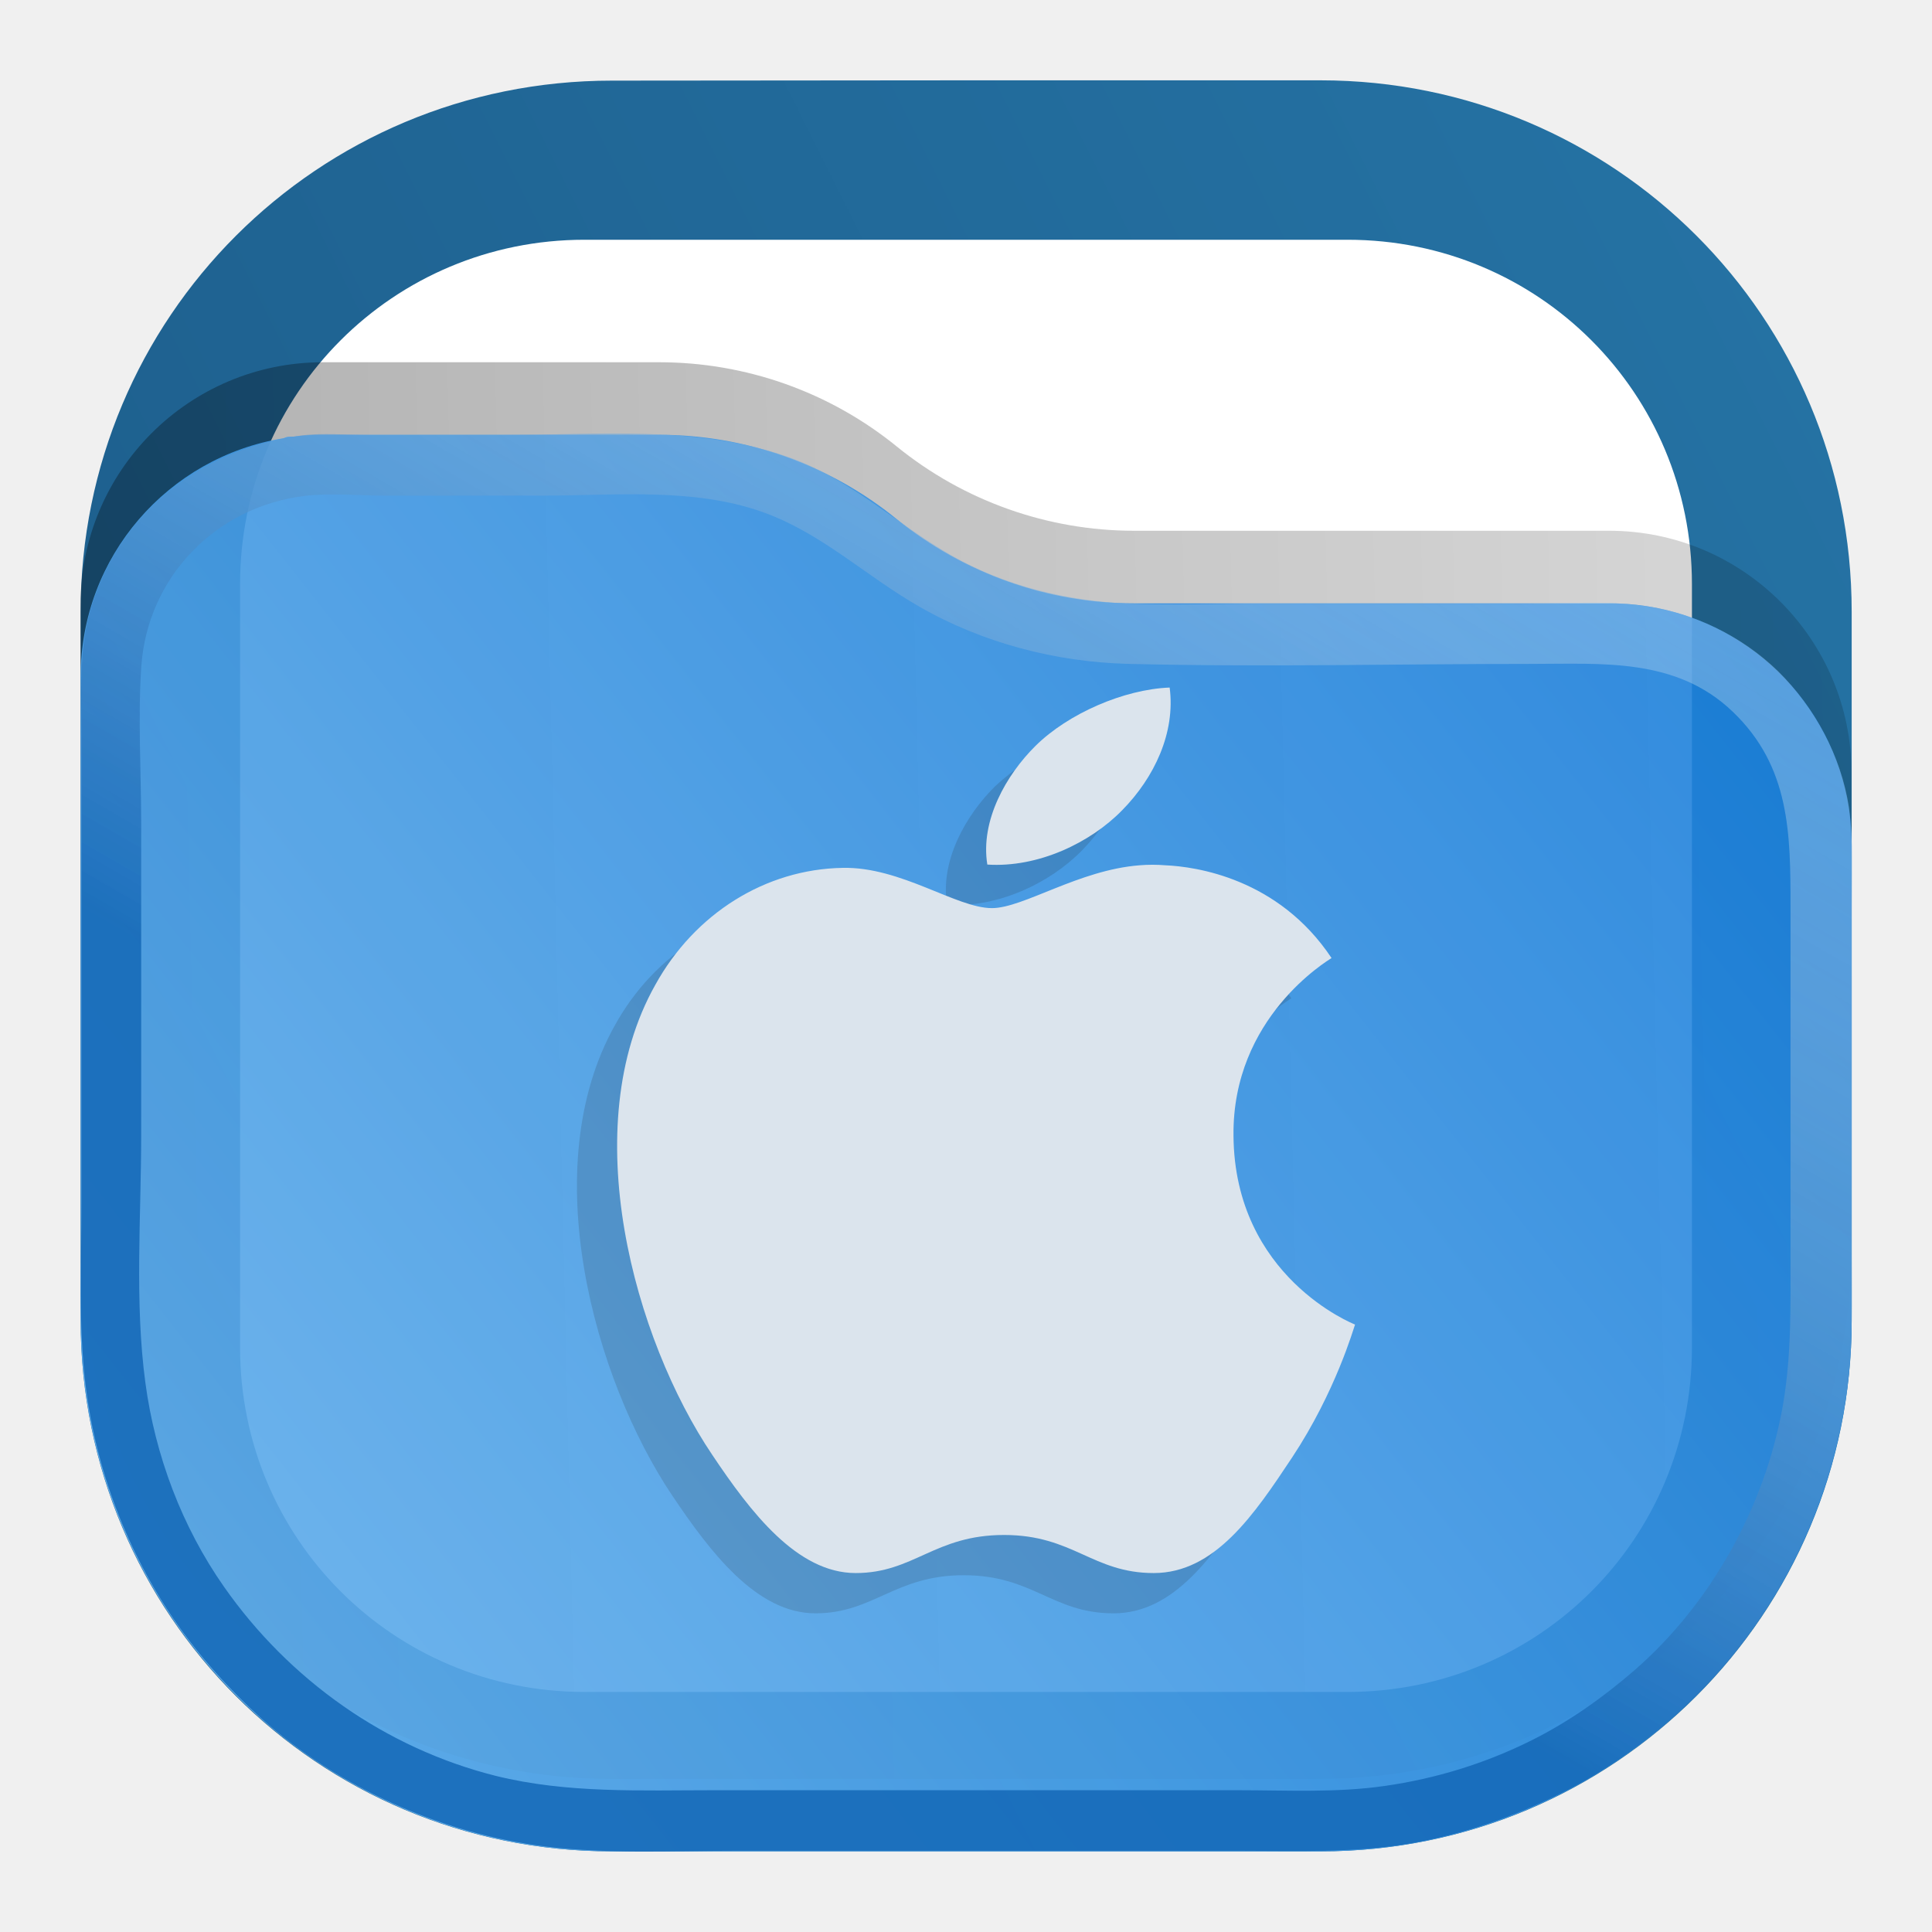
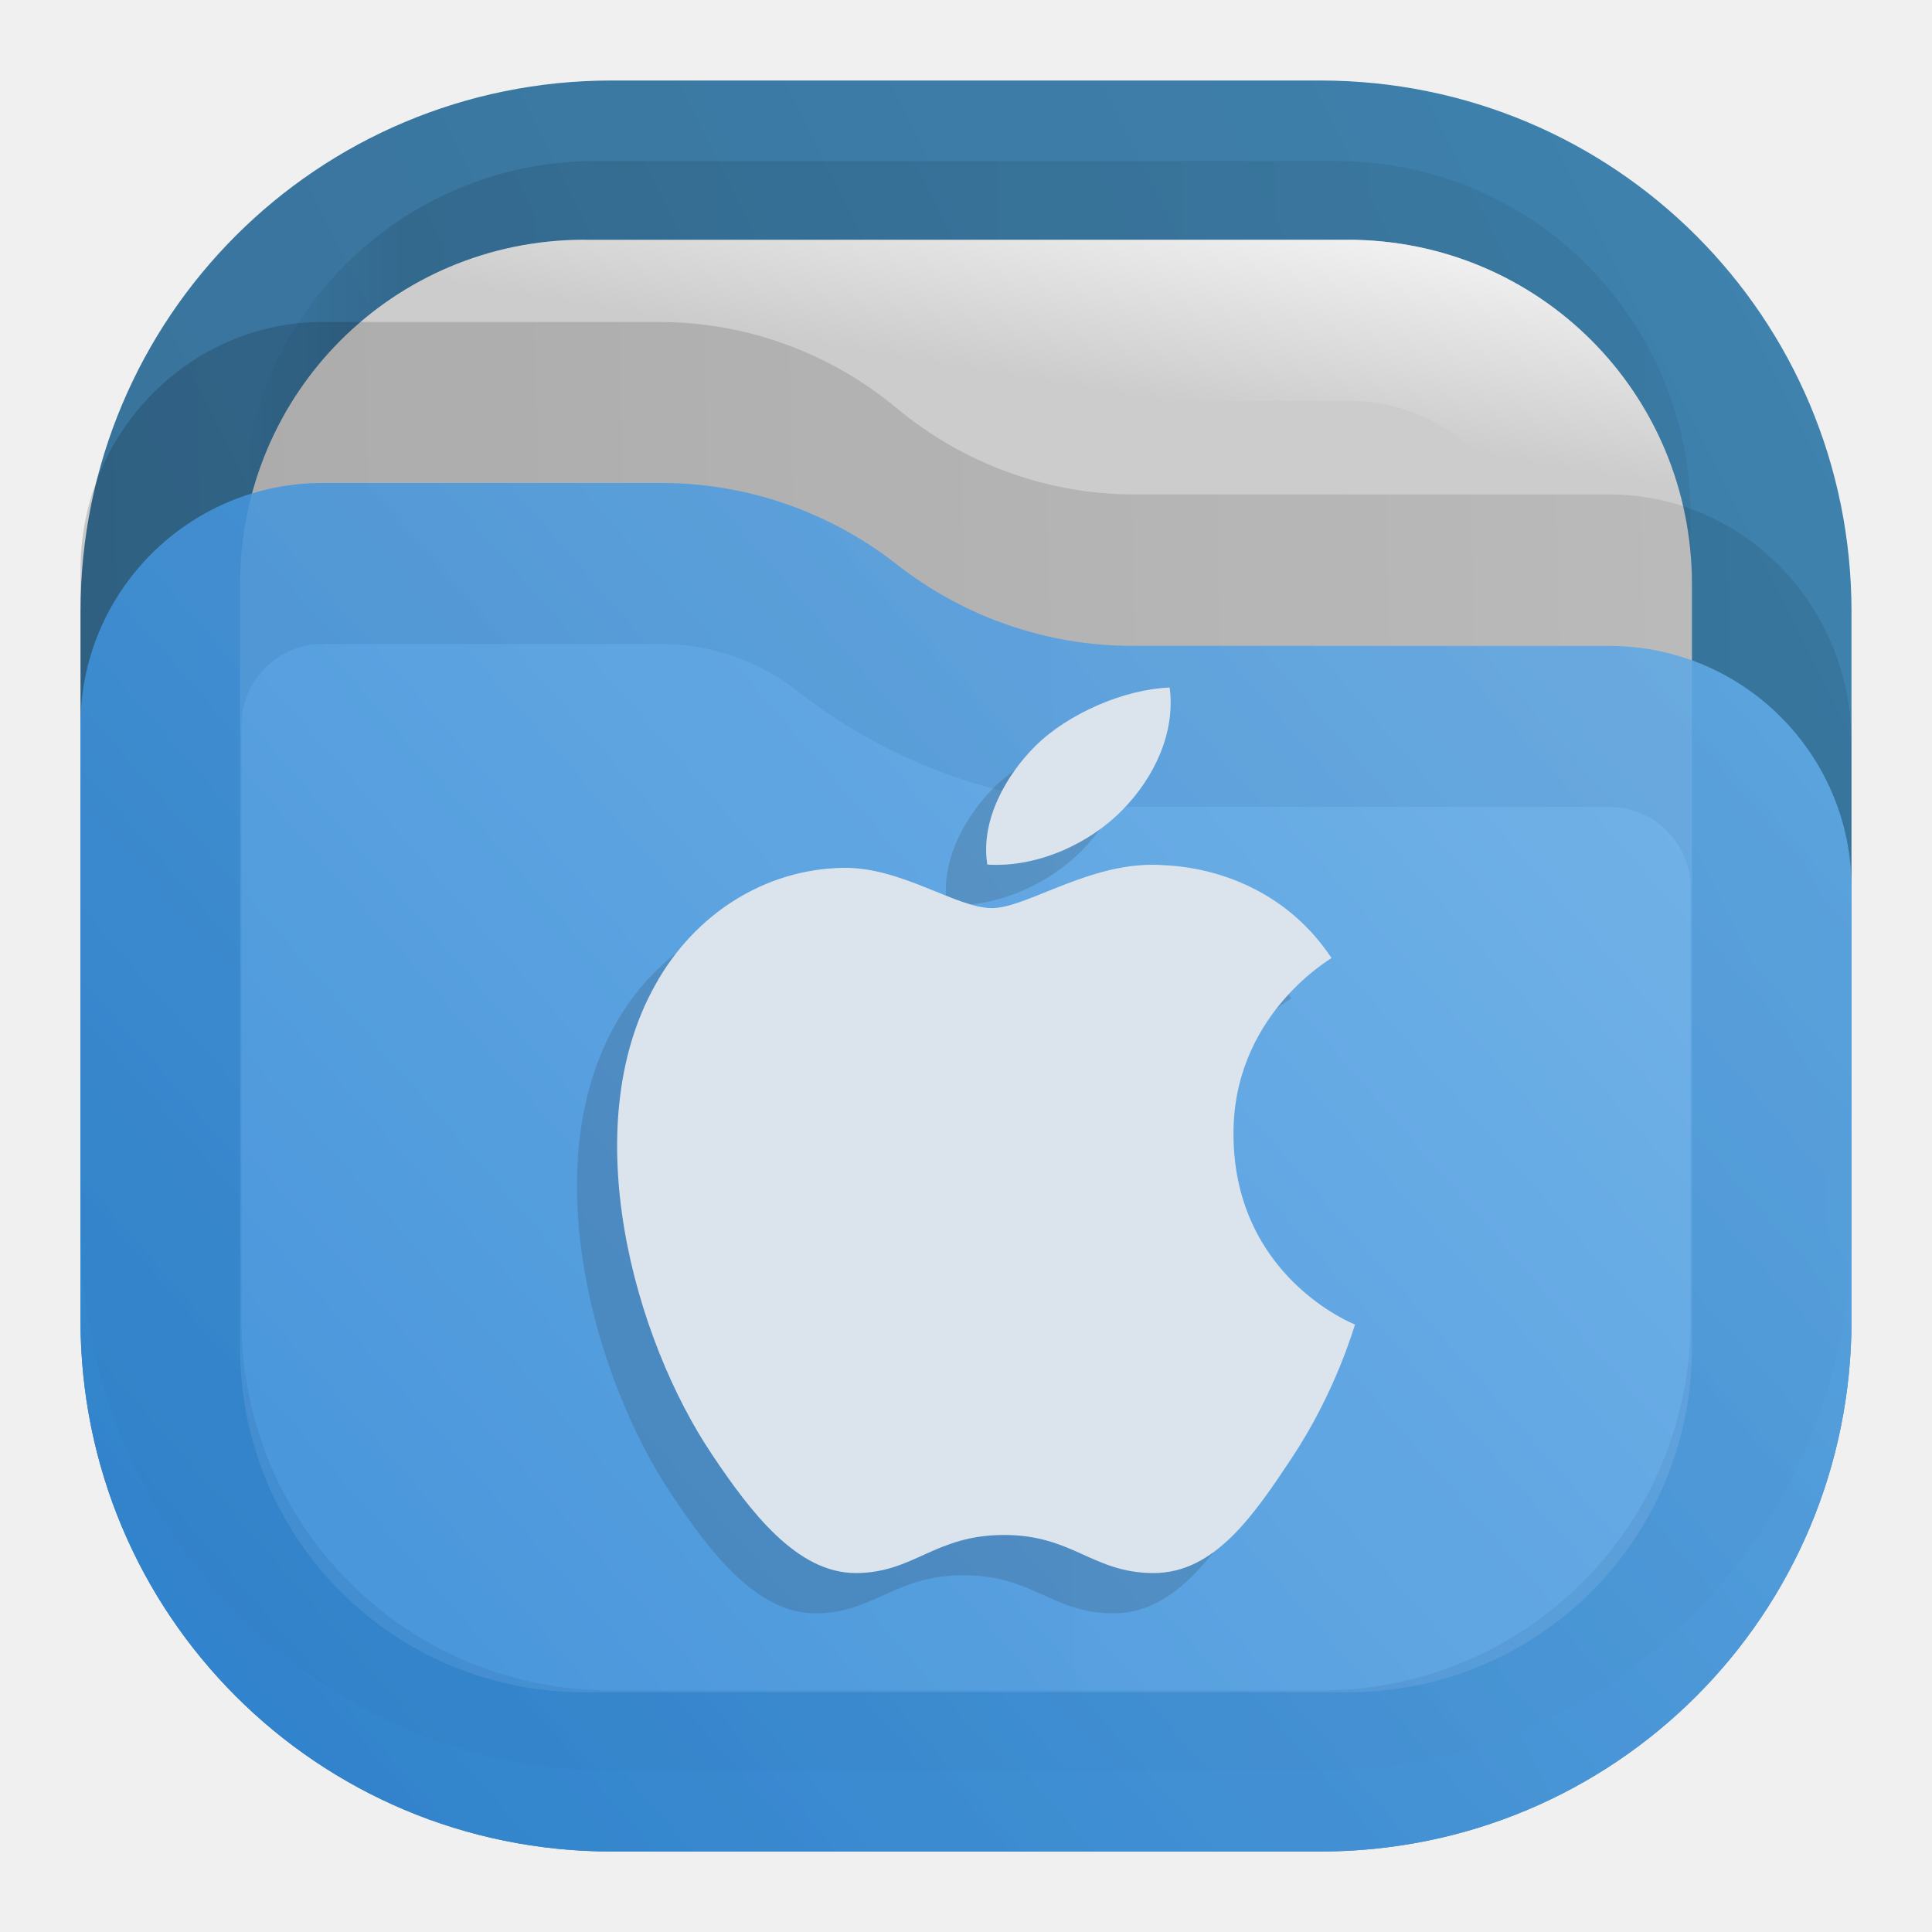
- <svg xmlns="http://www.w3.org/2000/svg" xmlns:xlink="http://www.w3.org/1999/xlink" xml:space="preserve" width="24" height="24" fill="none" version="1.1" id="svg11">
+ <svg xmlns="http://www.w3.org/2000/svg" xml:space="preserve" width="24" height="24" fill="none" version="1.1" id="svg11">
  <defs id="defs9">
    <linearGradient id="a" x1="23" x2="1" y1="1" y2="12" gradientUnits="userSpaceOnUse">
      <stop stop-color="#E3C880" id="stop4" />
      <stop offset="1" stop-color="#6F5C38" id="stop5" />
    </linearGradient>
    <linearGradient id="b" x1="23" x2="1.012" y1="9" y2="9.521" gradientUnits="userSpaceOnUse">
      <stop stop-opacity=".5" id="stop6" />
      <stop offset="1" id="stop7" />
    </linearGradient>
    <linearGradient id="c" x1="23" x2="1.429" y1="5.4" y2="23.511" gradientUnits="userSpaceOnUse">
      <stop stop-color="#FFE795" id="stop8" />
      <stop offset="1" stop-color="#7A653E" id="stop9" />
    </linearGradient>
    <clipPath id="d" clipPathUnits="userSpaceOnUse">
      <path d="M0 0h19v19H0Z" id="path9" />
    </clipPath>
    <linearGradient x1="23" y1="1" x2="1" y2="12" gradientUnits="userSpaceOnUse" gradientTransform="scale(0.75)" spreadMethod="pad" id="linearGradient2">
      <stop style="stop-opacity:1;stop-color:#2675a7" offset="0" id="stop1-9" />
      <stop style="stop-opacity:1;stop-color:#1d5e8c" offset="1" id="stop2-8" />
    </linearGradient>
    <linearGradient x1="21" y1="4" x2="3" y2="4" gradientUnits="userSpaceOnUse" gradientTransform="scale(0.75)" spreadMethod="pad" id="linearGradient8">
      <stop style="stop-opacity:0.438;stop-color:#000000" offset="0" id="stop6-2" />
      <stop style="stop-opacity:0.875;stop-color:#000000" offset="0.89" id="stop7-6" />
      <stop style="stop-opacity:0;stop-color:#000000" offset="1" id="stop8-7" />
    </linearGradient>
    <clipPath clipPathUnits="userSpaceOnUse" id="clipPath8-6">
      <path d="M 0,0 H 19 V 19 H 0 Z" id="path8-4" />
    </clipPath>
    <mask maskUnits="userSpaceOnUse" x="0" y="0" width="1" height="1" id="mask10-2">
      <path id="path11-2" d="M 0,0 H 18 V 18 H 0 Z" style="fill:url(#linearGradient12);fill-opacity:1;fill-rule:nonzero;stroke:none" transform="scale(1.333333)" clip-path="url(#clipPath12-1)" />
    </mask>
    <linearGradient x1="12" y1="3" x2="11.5" y2="8" gradientUnits="userSpaceOnUse" gradientTransform="matrix(0.75,0,0,-0.75,0,18)" spreadMethod="pad" id="linearGradient12">
      <stop style="stop-opacity:1;stop-color:#ffffff" offset="0" id="stop11-5" />
      <stop style="stop-opacity:0;stop-color:#ffffff" offset="1" id="stop12-9" />
    </linearGradient>
    <clipPath clipPathUnits="userSpaceOnUse" id="clipPath12-1">
      <path d="M 1,1 H 17 V 17 H 1 Z" id="path12-8" />
    </clipPath>
    <linearGradient x1="12" y1="3" x2="11.5" y2="8" gradientUnits="userSpaceOnUse" gradientTransform="matrix(0.75,0,0,-0.75,0,18)" spreadMethod="pad" id="linearGradient14">
      <stop style="stop-opacity:1;stop-color:#ffffff" offset="0" id="stop13-3" />
      <stop style="stop-opacity:1;stop-color:#cccccc" offset="1" id="stop14-9" />
    </linearGradient>
    <clipPath clipPathUnits="userSpaceOnUse" id="clipPath14-1">
      <path d="M 1,1 H 17 V 17 H 1 Z" id="path14-3" />
    </clipPath>
    <linearGradient x1="23" y1="9" x2="1.012" y2="9.521" gradientUnits="userSpaceOnUse" gradientTransform="scale(0.75)" spreadMethod="pad" id="linearGradient18">
      <stop style="stop-opacity:0.438;stop-color:#000000" offset="0" id="stop17-9" />
      <stop style="stop-opacity:0.875;stop-color:#000000" offset="1" id="stop18-7" />
    </linearGradient>
    <clipPath clipPathUnits="userSpaceOnUse" id="clipPath18-4">
      <path d="M 0,0 H 19 V 19 H 0 Z" id="path18-4" />
    </clipPath>
    <linearGradient x1="23" y1="5.4" x2="1.429" y2="23.512" gradientUnits="userSpaceOnUse" gradientTransform="scale(0.75)" spreadMethod="pad" id="linearGradient20">
      <stop style="stop-opacity:1;stop-color:#64b4f4" offset="0" id="stop19-9" />
      <stop style="stop-opacity:1;stop-color:#127bdc" offset="1" id="stop20-7" />
    </linearGradient>
    <linearGradient id="l" x1="15" x2="5.5" y1="5.5" y2="19.5" gradientUnits="userSpaceOnUse">
      <stop offset="0" stop-color="#85F8FF" style="stop-color:#f2f2f2;stop-opacity:1" id="stop10" />
      <stop offset="1" stop-color="#105BF6" style="stop-color:#11599c;stop-opacity:1" id="stop11" />
    </linearGradient>
-     <linearGradient xlink:href="#linearGradient8" id="linearGradient28" gradientUnits="userSpaceOnUse" gradientTransform="scale(0.75)" x1="21" y1="4" x2="3" y2="4" spreadMethod="pad" />
    <clipPath clipPathUnits="userSpaceOnUse" id="clipPath8-6-2">
      <path d="M 0,0 H 19 V 19 H 0 Z" id="path8-4-7" />
    </clipPath>
-     <linearGradient xlink:href="#linearGradient2" id="linearGradient17" gradientUnits="userSpaceOnUse" gradientTransform="matrix(0.2901365,0,0,0.290233,-0.3066398,-0.4236326)" x1="23" y1="1" x2="1" y2="12" spreadMethod="pad" />
-     <linearGradient xlink:href="#linearGradient13" id="linearGradient10" gradientUnits="userSpaceOnUse" gradientTransform="scale(0.75)" x1="23" y1="9" x2="1.012" y2="9.521" spreadMethod="pad" />
    <linearGradient x1="23" y1="9" x2="1.012" y2="9.521" gradientUnits="userSpaceOnUse" gradientTransform="scale(0.75)" spreadMethod="pad" id="linearGradient13">
      <stop style="stop-opacity:0.438;stop-color:#000000" offset="0" id="stop12" />
      <stop style="stop-color:#000000;stop-opacity:0.875;" offset="1" id="stop13" />
    </linearGradient>
    <clipPath clipPathUnits="userSpaceOnUse" id="clipPath18-4-3">
      <path d="M 0,0 H 19 V 19 H 0 Z" id="path18-4-6" />
    </clipPath>
-     <linearGradient xlink:href="#linearGradient15" id="linearGradient31" gradientUnits="userSpaceOnUse" gradientTransform="matrix(0.2645833,0,0,0.2645833,3.3333333e-7,-1.7119e-4)" x1="22.793" y1="5.679" x2="3.271" y2="21.067" spreadMethod="pad" />
    <linearGradient x1="23" y1="5.4" x2="1.429" y2="23.512" gradientUnits="userSpaceOnUse" gradientTransform="scale(0.75)" spreadMethod="pad" id="linearGradient15">
      <stop style="stop-color:#127bdc;stop-opacity:1;" offset="0" id="stop14" />
      <stop style="stop-color:#64b4f4;stop-opacity:1;" offset="1" id="stop15" />
    </linearGradient>
-     <linearGradient xlink:href="#linearGradient23" id="linearGradient24" x1="14.28" y1="4.978" x2="16.035" y2="1.938" gradientUnits="userSpaceOnUse" gradientTransform="translate(-10.58333)" />
-     <linearGradient id="linearGradient23">
-       <stop style="stop-color:#1468b7;stop-opacity:0.988;" offset="0" id="stop23" />
-       <stop style="stop-color:#add1ef;stop-opacity:0.48;" offset="1" id="stop24" />
+     <linearGradient id="paint0_linear_0_1" x1="24.062" y1="-0.504" x2="-0.066" y2="11.556" gradientUnits="userSpaceOnUse">
+       <stop stop-color="#2675A7" id="stop6-4" />
+       <stop offset="1" stop-color="#1D5E8C" id="stop7-62" />
+     </linearGradient>
+     <linearGradient id="paint1_linear_0_1" x1="21" y1="3.75" x2="3" y2="3.75" gradientUnits="userSpaceOnUse">
+       <stop stop-opacity="0.5" id="stop8-8" />
+       <stop offset="0.89" id="stop9-9" />
+       <stop offset="1" stop-opacity="0" id="stop10-6" />
+     </linearGradient>
+     <linearGradient id="paint2_linear_0_1" x1="21" y1="3" x2="20.5" y2="6" gradientUnits="userSpaceOnUse">
+       <stop stop-color="#FAFAFA" id="stop11-0" />
+       <stop offset="1" stop-color="#FAFAFA" stop-opacity="0" id="stop12-7" />
+     </linearGradient>
+     <linearGradient id="paint3_linear_0_1" x1="23" y1="8.603" x2="1.011" y2="9.112" gradientUnits="userSpaceOnUse">
+       <stop stop-opacity="0.438" id="stop13-0" />
+       <stop offset="1" stop-opacity="0.875" id="stop14-1" />
+     </linearGradient>
+     <linearGradient id="paint4_linear_0_1" x1="1" y1="23" x2="21.931" y2="4.773" gradientUnits="userSpaceOnUse">
+       <stop stop-color="#318CDE" id="stop15-0" />
+       <stop offset="1" stop-color="#70B7F1" id="stop16" />
+     </linearGradient>
+     <linearGradient id="paint5_linear_0_1" x1="1" y1="22.956" x2="21.934" y2="4.773" gradientUnits="userSpaceOnUse">
+       <stop stop-color="#1E71BD" id="stop17" />
+       <stop offset="1" stop-color="#559CD9" id="stop18" />
    </linearGradient>
  </defs>
-   <g id="g24" transform="scale(3.779528)">
-     <path d="m 5.551,1.688 h 6.898 c 1.828,0 3.301,1.472 3.301,3.3 v 6.899 c 0,1.828 -1.473,3.301 -3.301,3.301 H 5.551 C 3.723,15.188 2.25,13.715 2.25,11.887 V 4.988 c 0,-1.828 1.473,-3.3 3.301,-3.3 z" transform="matrix(0.3527778,0,0,0.3527778,3.6666667e-7,-2.18e-5)" style="fill:url(#linearGradient28);stroke:none" opacity="0.125" clip-path="url(#clipPath8-6-2)" id="path9-5" />
-     <path id="path17" style="fill:url(#linearGradient17);stroke:none;stroke-width:0.353" d="m 2.011,0.265 c -0.967,0 -1.746,0.778 -1.746,1.746 V 4.339 c 0,0.967 0.779,1.746 1.746,1.746 h 2.329 c 0.967,0 1.746,-0.779 1.746,-1.746 V 2.01 c 0,-0.967 -0.779,-1.746 -1.746,-1.746 h -1.164 z" />
-     <path id="path40" d="m 1.921,0.788 h 2.508 c 0.628,0 1.132,0.504 1.132,1.132 v 2.509 c 0,0.628 -0.504,1.132 -1.132,1.132 h -2.508 c -0.628,0 -1.132,-0.504 -1.132,-1.132 V 1.92 c 0,-0.628 0.504,-1.132 1.132,-1.132 z" style="fill:#ffffff;fill-opacity:1;fill-rule:nonzero;stroke:none;stroke-width:0.353" />
-     <path d="m 0.75,5.633 c 0,-1.246 1.012,-2.258 2.258,-2.258 h 3.133 c 0.808,0 1.589,0.277 2.214,0.785 0.625,0.508 1.407,0.785 2.211,0.785 h 4.426 c 1.246,0 2.258,1.012 2.258,2.258 v 4.422 c 0,2.734 -2.215,4.949 -4.949,4.949 H 5.699 c -2.734,0 -4.949,-2.215 -4.949,-4.949 z" transform="matrix(0.3527778,0,0,0.3527778,3.6666667e-7,-2.18e-5)" style="opacity:0.35;fill:url(#linearGradient10);stroke:none" opacity="0.125" clip-path="url(#clipPath18-4-3)" id="path10-8" />
-     <path id="path20-9" style="opacity:0.875;fill:url(#linearGradient31);stroke:none;stroke-width:0.353" d="m 1.061,1.429 c -0.032,0 -0.064,0.002 -0.096,0.006 -0.002,1.906e-4 -0.017,3.166e-4 -0.018,5.167e-4 -0.006,9.612e-4 -0.011,0.003 -0.016,0.005 C 0.553,1.502 0.265,1.829 0.265,2.224 V 4.339 c 0,0.964 0.782,1.746 1.746,1.746 h 2.329 c 0.964,0 1.746,-0.782 1.746,-1.746 V 2.779 c 0,-0.44 -0.357,-0.796 -0.796,-0.796 H 3.727 c -0.284,0 -0.559,-0.098 -0.78,-0.277 C 2.727,1.527 2.451,1.429 2.166,1.429 H 1.611 Z" />
-     <path style="opacity:0.875;fill:url(#linearGradient24);fill-opacity:1;stroke:none;stroke-width:1" d="m 0.986,1.432 c -0.329,0.044 -0.607,0.261 -0.693,0.589 -0.034,0.129 -0.025,0.264 -0.025,0.397 v 0.587 0.946 c 0,0.202 -0.011,0.407 0.014,0.607 0.034,0.274 0.136,0.541 0.292,0.768 0.082,0.119 0.178,0.225 0.285,0.322 0.257,0.23 0.592,0.378 0.934,0.421 0.204,0.025 0.414,0.014 0.62,0.014 h 0.901 0.768 c 0.181,0 0.362,0.007 0.541,-0.022 0.181,-0.03 0.352,-0.089 0.516,-0.171 0.135,-0.068 0.259,-0.156 0.372,-0.256 0.302,-0.27 0.498,-0.647 0.557,-1.046 0.023,-0.155 0.018,-0.311 0.018,-0.467 V 3.48 2.996 c 0,-0.114 0.006,-0.23 -0.009,-0.343 C 6.051,2.485 5.965,2.326 5.845,2.207 5.724,2.089 5.562,2.011 5.394,1.99 c -0.122,-0.016 -0.249,-0.006 -0.372,-0.006 H 4.151 c -0.147,0 -0.295,0.006 -0.442,-1.681e-4 -0.202,-0.009 -0.405,-0.057 -0.583,-0.159 -0.183,-0.105 -0.33,-0.25 -0.533,-0.322 -0.301,-0.107 -0.631,-0.073 -0.946,-0.073 h -0.434 c -0.074,0 -0.154,-0.008 -0.227,0.002 m 0.016,0.198 c 0.086,-0.01 0.178,-8.006e-4 0.264,-8.006e-4 h 0.516 c 0.237,0 0.491,-0.027 0.719,0.052 0.198,0.069 0.342,0.211 0.521,0.313 0.207,0.119 0.448,0.182 0.686,0.188 0.44,0.011 0.882,6.42e-5 1.322,6.42e-5 0.237,0 0.479,-0.021 0.665,0.157 0.189,0.181 0.19,0.401 0.19,0.644 V 3.484 4.116 c 0,0.171 0.004,0.339 -0.026,0.508 -0.059,0.328 -0.234,0.645 -0.486,0.865 -0.104,0.09 -0.215,0.169 -0.339,0.231 -0.152,0.076 -0.315,0.126 -0.483,0.15 -0.159,0.023 -0.323,0.014 -0.483,0.014 h -0.748 -0.975 c -0.24,0 -0.48,0.011 -0.715,-0.047 -0.363,-0.091 -0.68,-0.316 -0.894,-0.622 -0.138,-0.197 -0.226,-0.431 -0.258,-0.669 -0.036,-0.266 -0.014,-0.546 -0.014,-0.814 V 2.707 c 0,-0.171 -0.011,-0.346 3.69e-4,-0.516 0.02,-0.294 0.245,-0.526 0.537,-0.561 z" id="path23" />
+   <path opacity="0.875" d="M 7.6,1 C 3.944,1 1,3.942 1,7.598 V 16.4 C 1,20.056 3.944,23 7.6,23 H 16.4 C 20.056,23 23,20.056 23,16.4 V 7.598 C 23,3.942 20.056,1 16.4,1 H 12 Z" fill="url(#paint0_linear_0_1)" id="path1" style="fill:url(#paint0_linear_0_1)" />
+   <rect opacity="0.125" x="3" y="2" width="18" height="18" rx="4.4" fill="url(#paint1_linear_0_1)" fill-opacity="0.875" id="rect1" style="fill:url(#paint1_linear_0_1)" />
+   <path d="M 7.26,2.979 H 16.74 c 2.373,0 4.278,1.905 4.278,4.28 v 9.483 c 0,2.374 -1.905,4.28 -4.278,4.28 H 7.26 c -2.373,0 -4.278,-1.905 -4.278,-4.28 V 7.258 c 0,-2.374 1.905,-4.28 4.278,-4.28 z" fill="#cccccc" id="path2" />
+   <path fill-rule="evenodd" clip-rule="evenodd" d="M 16.74,4.979 H 7.26 c -1.268,0 -2.278,1.009 -2.278,2.28 v 9.483 c 0,1.27 1.01,2.28 2.278,2.28 H 16.74 c 1.268,0 2.278,-1.009 2.278,-2.28 V 7.258 c 0,-1.27 -1.01,-2.28 -2.278,-2.28 z m 0,-2 H 7.26 c -2.373,0 -4.278,1.905 -4.278,4.28 v 9.483 c 0,2.374 1.905,4.28 4.278,4.28 H 16.74 c 2.373,0 4.278,-1.905 4.278,-4.28 V 7.258 c 0,-2.374 -1.905,-4.28 -4.278,-4.28 z" fill="url(#paint2_linear_0_1)" id="path3" style="fill:url(#paint2_linear_0_1)" />
+   <path opacity="0.25" d="M 1,7.079 C 1,5.38 2.349,4 4.011,4 H 8.188 c 1.077,0 2.119,0.378 2.952,1.071 0.833,0.693 1.876,1.071 2.948,1.071 h 5.901 C 21.651,6.141 23,7.521 23,9.22 v 6.03 C 23,18.979 20.047,22 16.401,22 H 7.599 C 3.953,22 1,18.979 1,15.251 Z" fill="url(#paint3_linear_0_1)" fill-opacity="0.75" id="path4" style="fill:url(#paint3_linear_0_1)" />
+   <g opacity="0.875" id="g6">
+     <path d="M 23,11.032 C 23,9.37 21.653,8.024 19.992,8.024 h -5.929 c -1.058,0 -2.09,-0.358 -2.923,-1.012 C 10.308,6.358 9.276,6 8.218,6 H 4.008 C 2.347,6 1,7.347 1,9.008 V 16.4 C 1,20.056 3.944,23 7.6,23 H 16.4 C 20.055,23 22.997,20.059 23,16.405 Z" fill="url(#paint4_linear_0_1)" id="path5" style="fill:url(#paint4_linear_0_1)" />
+     <path d="M 19.992,9.024 C 21.101,9.024 22,9.923 22,11.032 v 5.373 C 21.998,19.506 19.503,22 16.4,22 H 7.6 C 4.496,22 2,19.504 2,16.4 V 9.008 C 2,7.899 2.899,7 4.008,7 H 8.218 c 0.833,0 1.648,0.283 2.305,0.798 1.008,0.791 2.257,1.225 3.54,1.225 z" stroke="url(#paint5_linear_0_1)" stroke-opacity="0.375" stroke-width="2" id="path6" style="stroke:url(#paint5_linear_0_1)" />
  </g>
  <g id="g1" transform="translate(-20.00009)">
    <path d="M 10.336,6.781 A 2.058,2.058 0 0 0 9.086,7.324 C 8.812,7.594 8.57,8.02 8.637,8.43 9.109,8.461 9.598,8.227 9.895,7.922 10.191,7.621 10.391,7.203 10.336,6.781 Z M 10.055,8.438 C 9.488,8.48 8.973,8.836 8.68,8.836 8.348,8.836 7.836,8.449 7.289,8.461 6.57,8.473 5.91,8.887 5.543,9.551 c -0.746,1.328 -0.191,3.301 0.531,4.379 0.356,0.531 0.789,1.101 1.336,1.101 0.543,0 0.738,-0.355 1.383,-0.355 0.645,0 0.824,0.355 1.395,0.355 0.57,0 0.937,-0.547 1.289,-1.078 A 4.791,4.791 0 0 0 12.062,12.715 1.909,1.909 0 0 1 10.93,10.957 C 10.918,9.855 11.805,9.328 11.844,9.301 11.348,8.555 10.574,8.449 10.297,8.438 a 1.223,1.223 0 0 0 -0.242,0 z" clip-path="url(#d)" opacity="0.15" style="fill:#1a1a1a;fill-opacity:1;fill-rule:nonzero;stroke:none" transform="matrix(1.33333,0,0,1.33333,20.249,0)" id="path10" />
    <path d="m 34.53,8.541 c -0.568,0.022 -1.26,0.323 -1.666,0.724 -0.364,0.36 -0.688,0.928 -0.599,1.475 0.63,0.041 1.281,-0.27 1.677,-0.677 0.395,-0.402 0.662,-0.959 0.588,-1.522 z m -0.374,2.208 c -0.756,0.058 -1.443,0.532 -1.834,0.532 -0.442,0 -1.13,-0.516 -1.854,-0.5 -0.959,0.016 -1.839,0.568 -2.328,1.454 -0.995,1.77 -0.26,4.401 0.708,5.838 0.474,0.708 1.052,1.468 1.781,1.468 0.724,0 0.98,-0.473 1.844,-0.473 0.859,0 1.099,0.473 1.859,0.473 0.761,0 1.25,-0.729 1.72,-1.437 0.541,-0.817 0.765,-1.61 0.781,-1.65 -0.016,-0.006 -1.496,-0.59 -1.51,-2.345 -0.017,-1.469 1.166,-2.172 1.218,-2.208 -0.661,-0.994 -1.693,-1.136 -2.063,-1.152 -0.109,-0.009 -0.218,-0.009 -0.322,0 z" style="fill:#dbe4ed;fill-opacity:1;fill-rule:nonzero;stroke:none;stroke-width:1.333" id="path11" />
  </g>
</svg>
